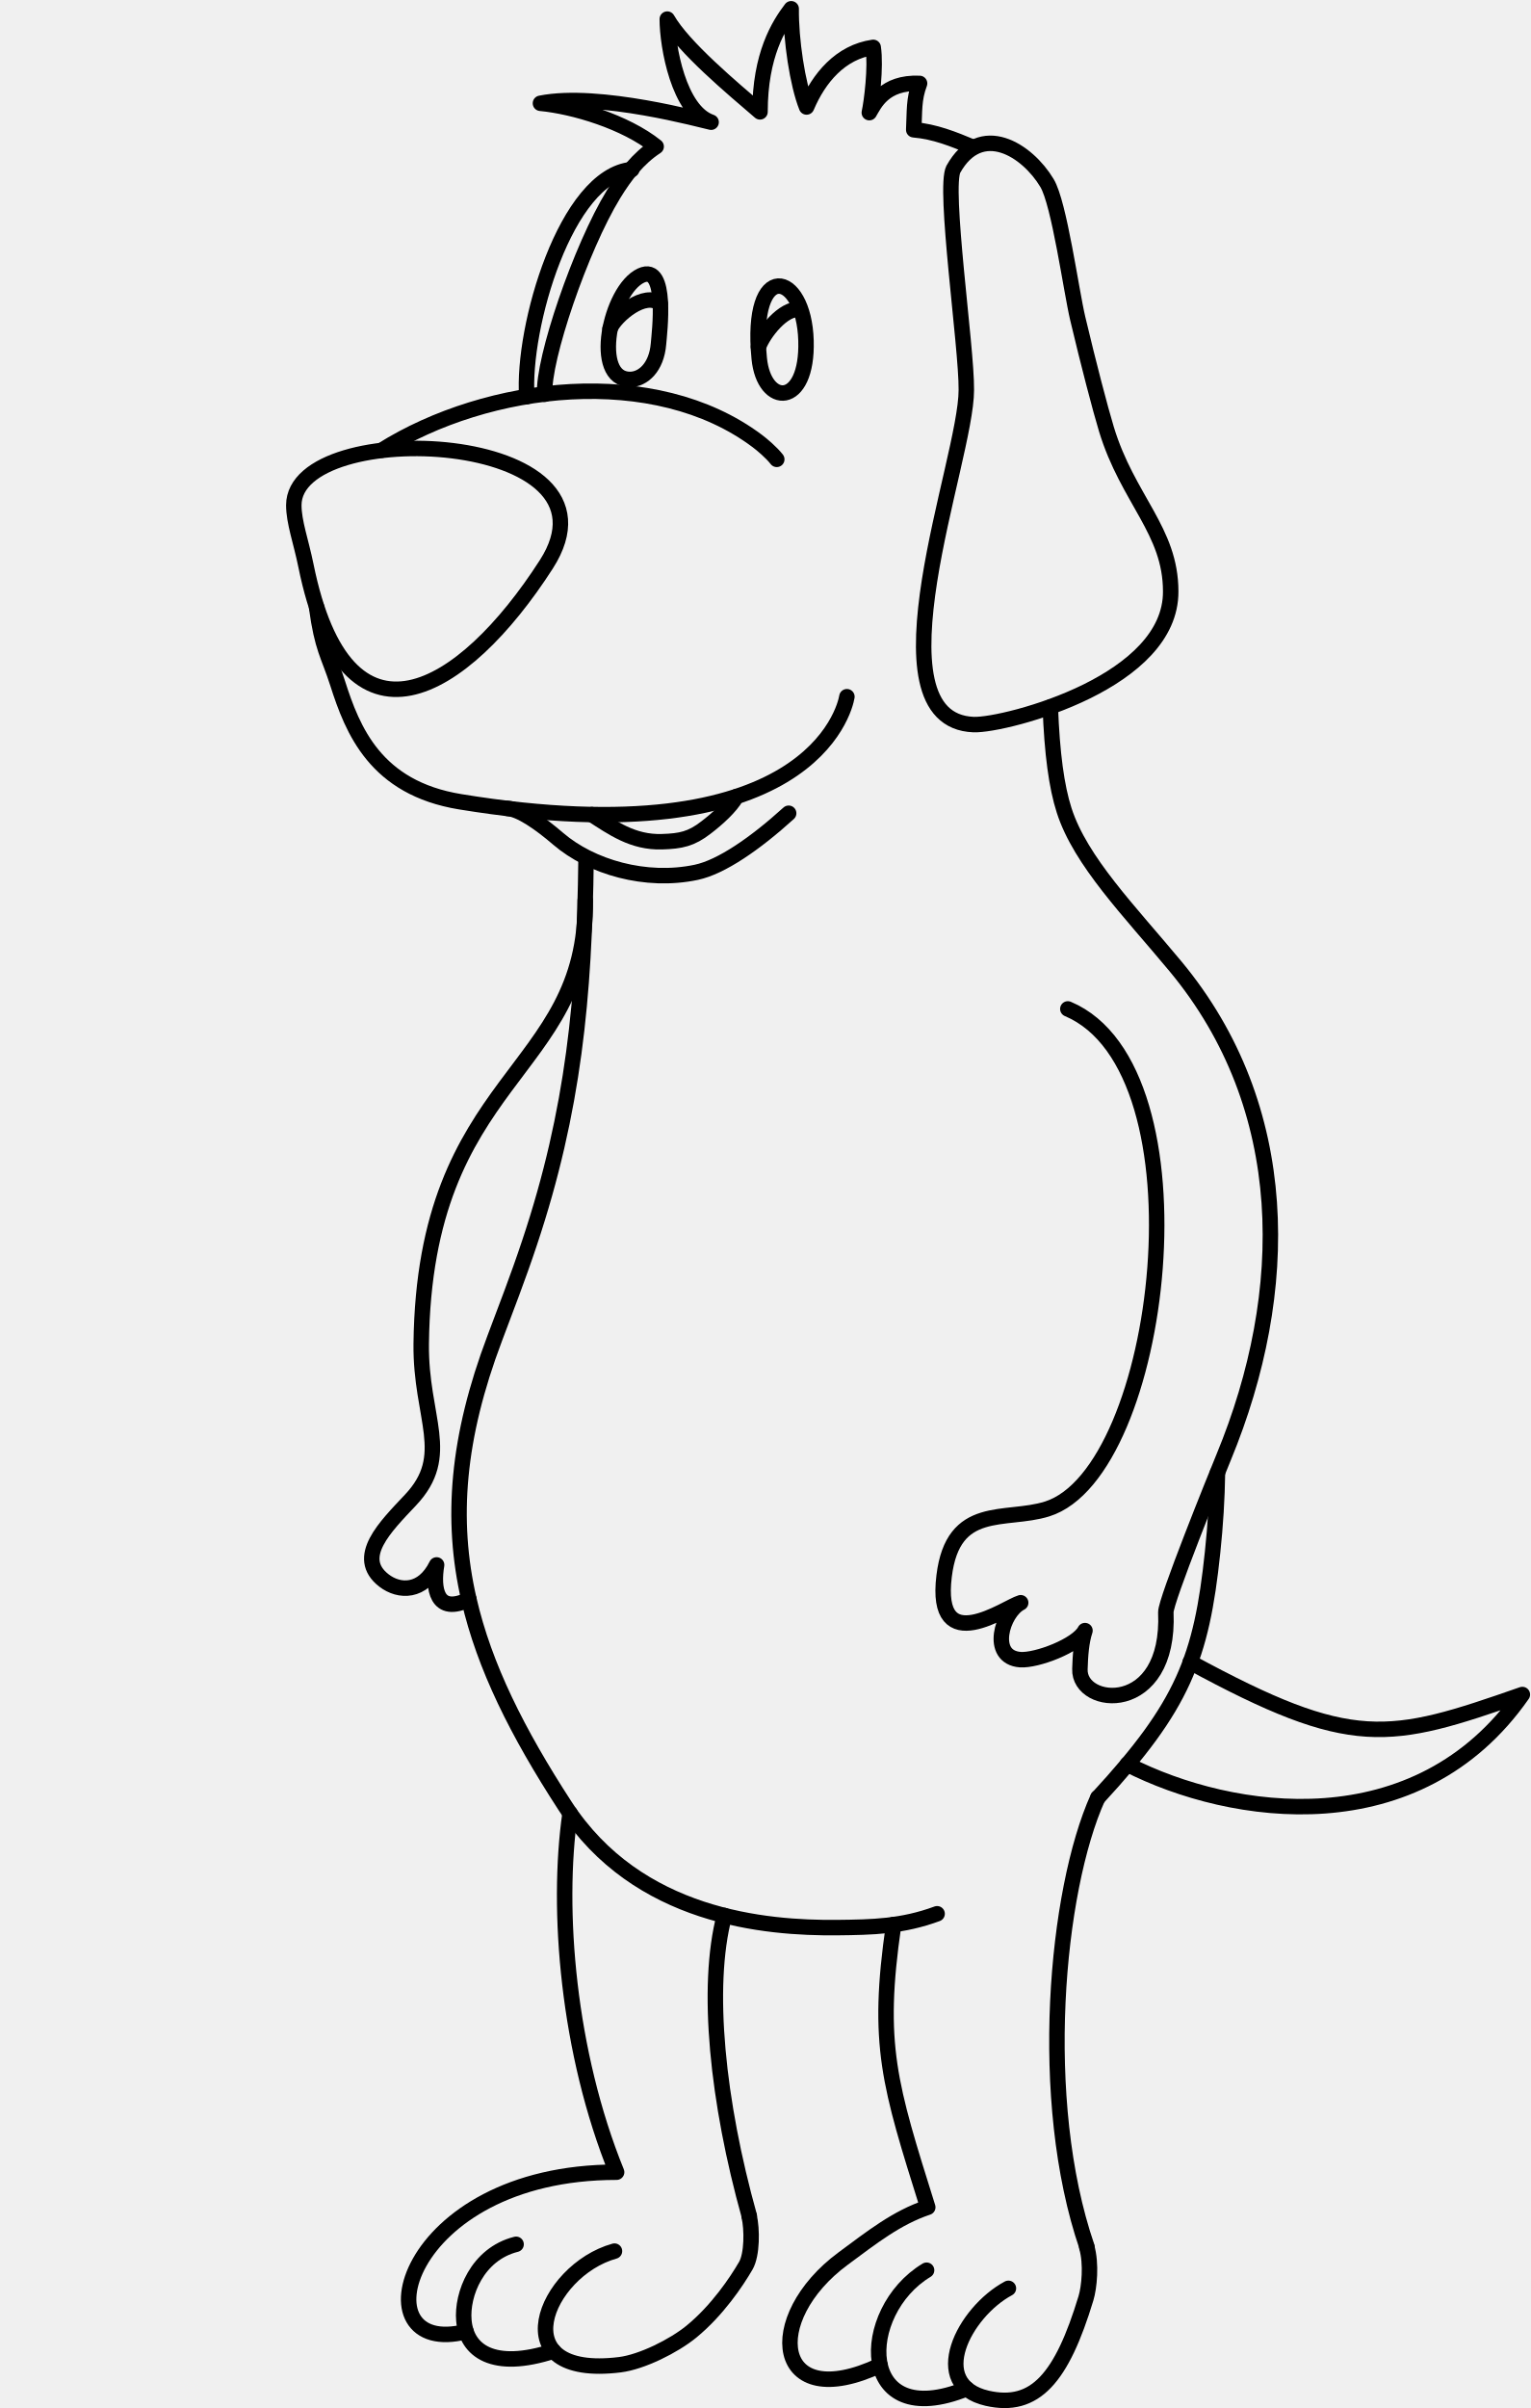
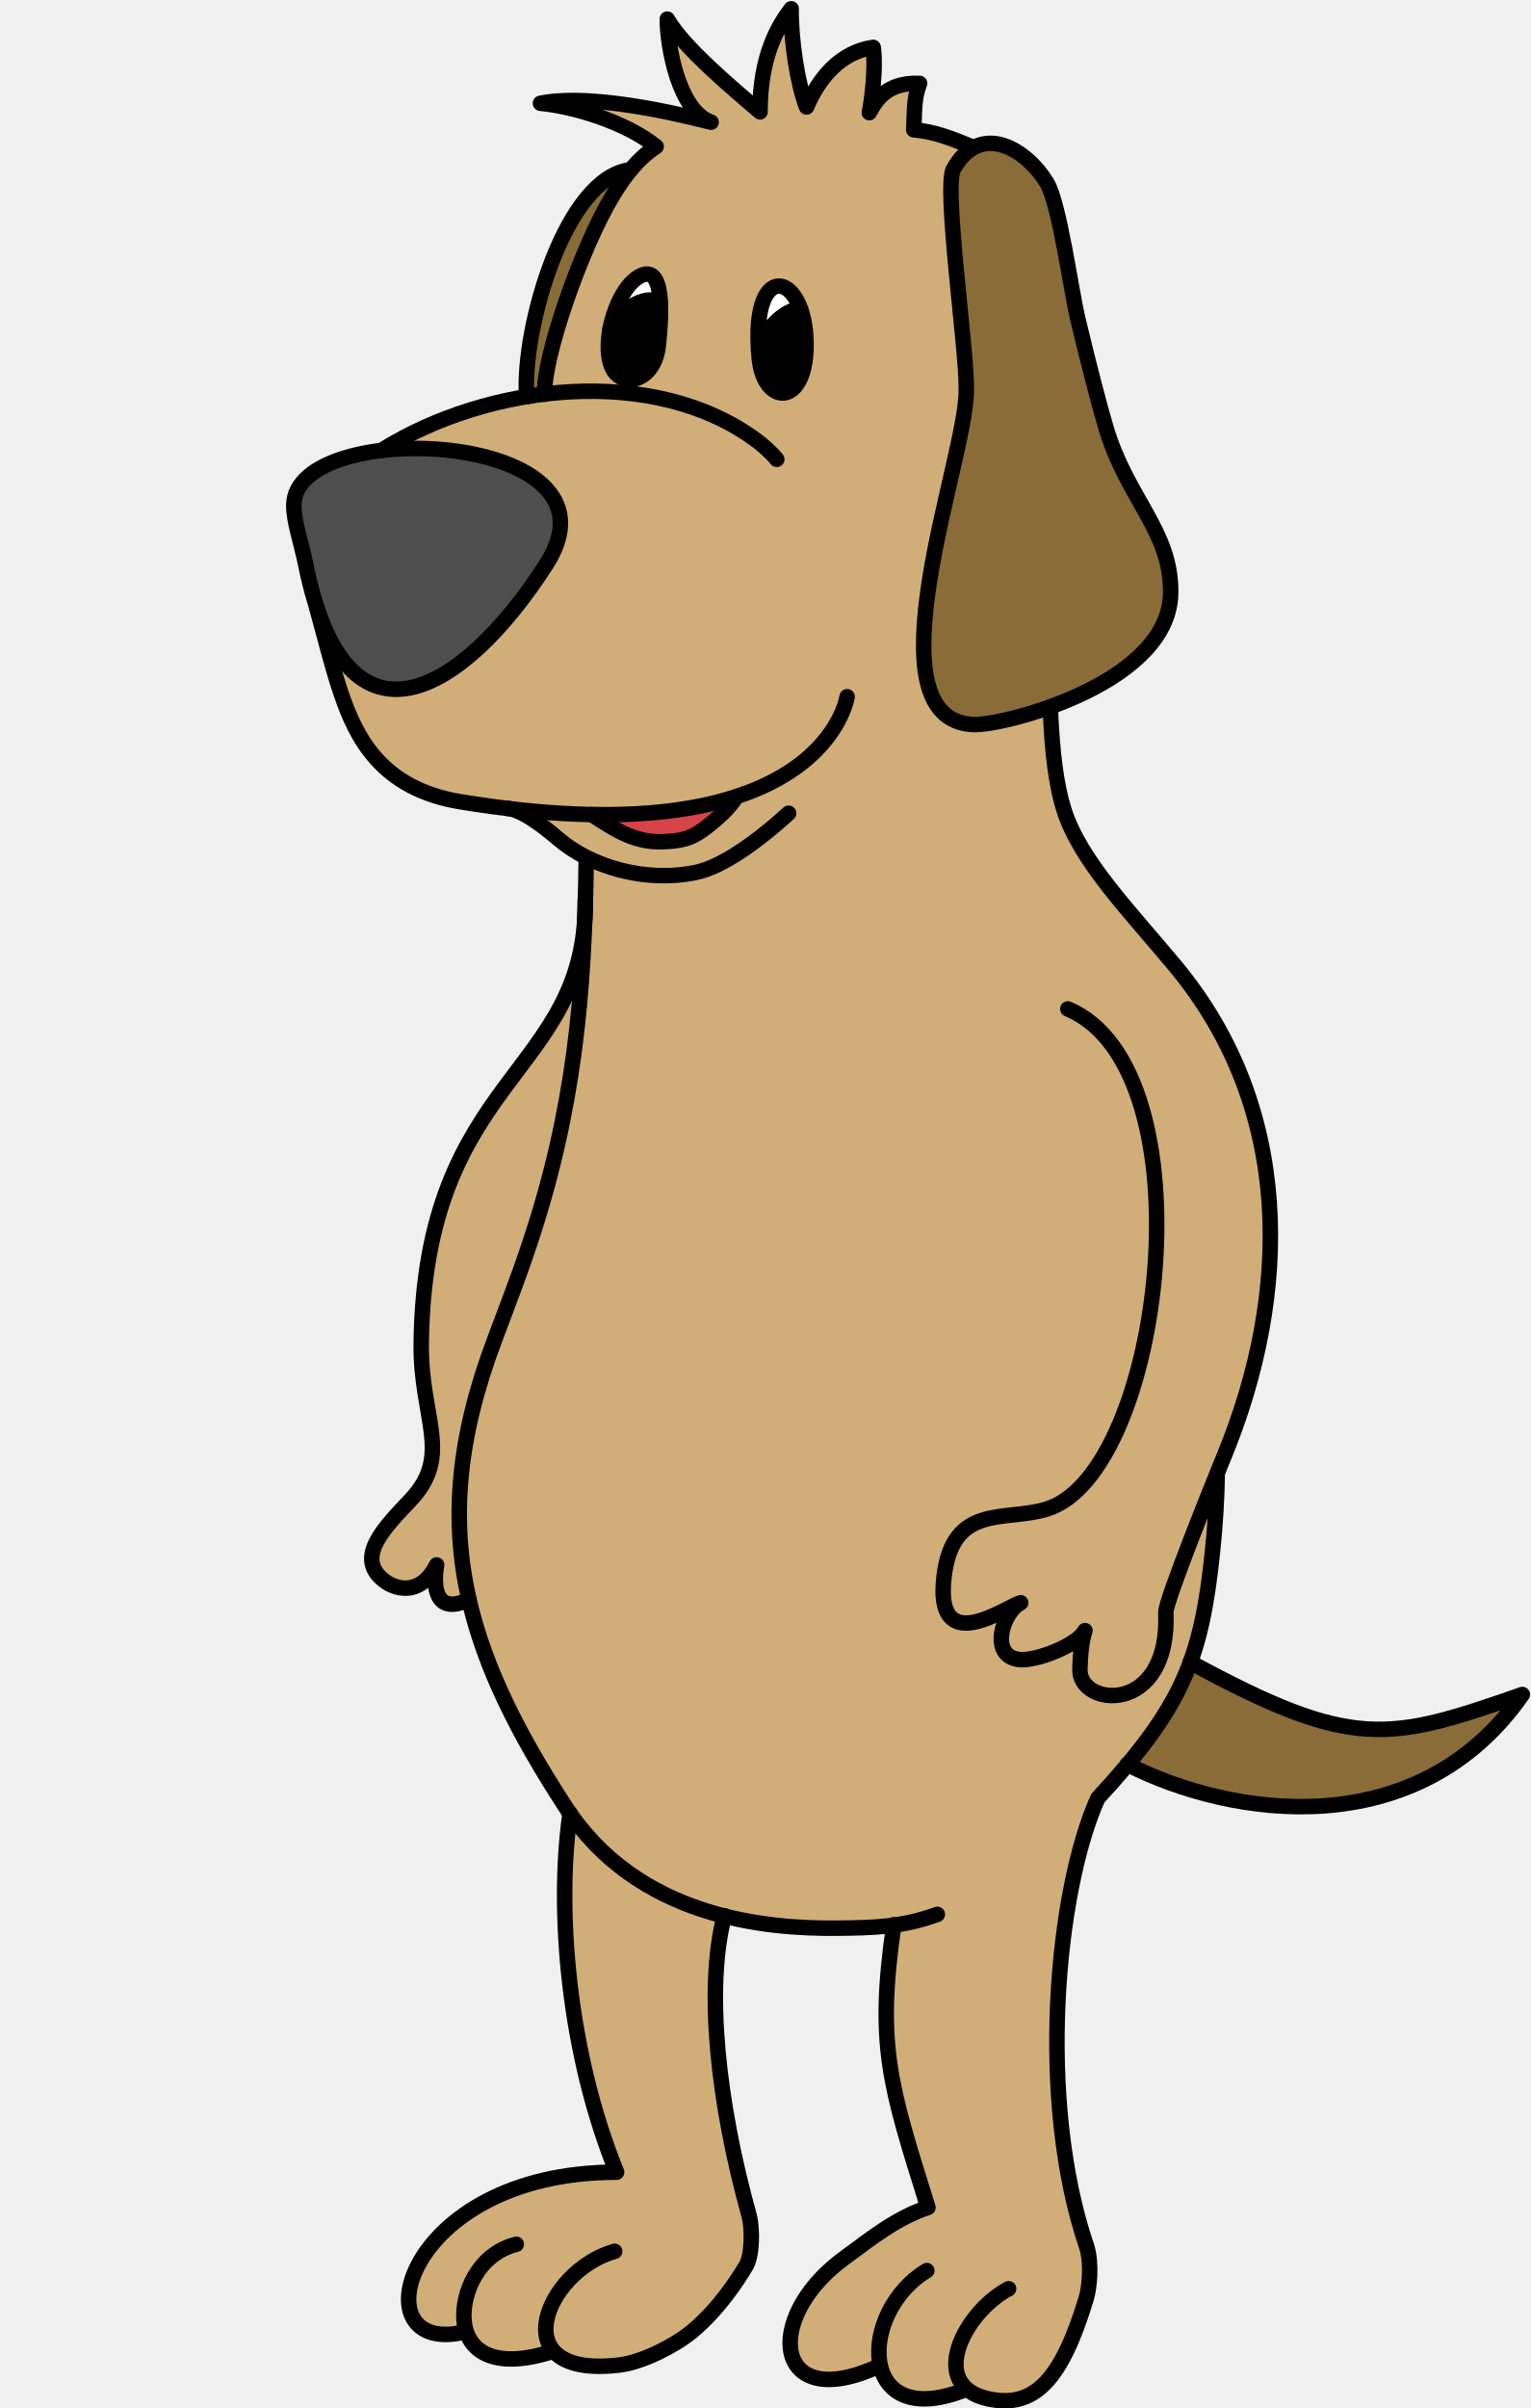
<svg xmlns="http://www.w3.org/2000/svg" xml:space="preserve" width="78.581mm" height="123.56mm" version="1.1" style="shape-rendering:geometricPrecision; text-rendering:geometricPrecision; image-rendering:optimizeQuality; fill-rule:evenodd; clip-rule:evenodd" viewBox="0 0 7858 12356">
  <defs>
    <style type="text/css">
   
    .str0 {stroke:black;stroke-width:79.37;stroke-linecap:round;stroke-linejoin:round}
-     .fil0 {fill:none}
+     .fil6 {fill:none}
+     .fil0 {fill:black}
+     .fil2 {fill:#4E4E4E}
+     .fil1 {fill:#896C37}
+     .fil5 {fill:#D1AE78}
+     .fil4 {fill:#D6444A}
+     .fil3 {fill:white}
   
  </style>
  </defs>
-   <g id="lineart">
-     <g id="_748520064">
-       <path class="fil0 str0" d="M3008 4408c-8,706 -63,1290 -290,1969 -60,181 -123,341 -179,491 -192,508 -227,928 -132,1340 79,343 248,681 493,1058 373,575 1032,628 1395,625 185,-2 336,-5 515,-71m1439 -2262c-2,131 -10,266 -25,407 -57,544 -153,788 -588,1259" />
-       <path class="fil0 str0" d="M5786 9053c539,275 1490,412 2028,-358 -687,240 -871,287 -1705,-166" />
-       <path class="fil0 str0" d="M5481 5177c738,311 491,2380 -107,2566 -215,67 -482,-31 -528,344 -53,431 320,157 393,137 -96,49 -164,280 -2,292 83,6 292,-72 332,-149 -19,56 -24,130 -26,197 -8,197 464,242 441,-291 -2,-58 256,-697 297,-796 351,-850 355,-1793 -247,-2518 -235,-283 -488,-539 -572,-801 -39,-121 -62,-291 -71,-530" />
-       <path class="fil0 str0" d="M2926 9305c-71,494 -11,1226 239,1841 -1107,0 -1332,961 -773,818" />
-       <path class="fil0 str0" d="M3718 9829c-97,368 -35,959 128,1542" />
-       <path class="fil0 str0" d="M2649 11516c-200,50 -280,258 -268,391 13,153 147,259 460,157" />
-       <path class="fil0 str0" d="M3154 11551c-359,100 -584,658 27,583 114,-14 279,-97 368,-170 133,-109 232,-257 279,-338 33,-57 33,-188 17,-255" />
-       <path class="fil0 str0" d="M4587 9875c-90,618 -22,822 175,1451 -159,53 -285,153 -434,263 -418,308 -358,805 189,548" />
-       <path class="fil0 str0" d="M5635 9224c-215,477 -314,1553 -56,2305" />
-       <path class="fil0 str0" d="M4756 11649c-353,212 -361,838 206,608" />
-       <path class="fil0 str0" d="M5176 11742c-229,123 -417,493 -109,564 246,56 383,-104 507,-513 17,-56 29,-177 4,-263" />
-       <path class="fil0 str0" d="M3038 4180c105,67 210,144 360,139 97,-3 150,-14 226,-73 59,-45 127,-107 155,-158" />
-       <path class="fil0 str0" d="M2604 4148c65,4 169,77 261,156 169,145 449,227 709,172 128,-27 302,-147 474,-303" />
-       <path class="fil0 str0" d="M1960 2310c545,-342 1401,-442 1927,-47 23,17 74,60 100,94" />
-       <path class="fil0 str0" d="M4995 756c-103,-43 -197,-81 -305,-90 5,-95 -1,-156 30,-238 -184,-8 -232,107 -258,150 12,-54 35,-234 20,-335 -168,24 -279,157 -342,306 -47,-117 -81,-348 -79,-504 -63,83 -160,236 -160,529 -141,-121 -394,-332 -476,-476 0,140 59,472 225,529 -41,-8 -575,-157 -876,-97 170,16 436,95 594,222 -92,60 -159,147 -219,245 -168,275 -364,848 -353,1026" />
-       <path class="fil0 str0" d="M3290 1414c-160,75 -254,535 -55,533 65,-1 135,-61 145,-183 4,-52 50,-415 -90,-350z" />
-       <path class="fil0 str0" d="M3131 1687c25,-65 181,-197 258,-128" />
-       <path class="fil0 str0" d="M3897 1839c-50,-509 230,-450 240,-91 10,343 -216,340 -240,91z" />
-       <path class="fil0 str0" d="M3893 1780c26,-71 127,-201 211,-192" />
-       <path class="fil0 str0" d="M3243 870c-338,30 -564,811 -539,1165" />
-       <path class="fil0 str0" d="M1625 3116c29,214 60,241 108,390 77,241 194,537 629,608 1788,292 1974,-472 1985,-539" />
-       <path class="fil0 str0" d="M2804 2896c-427,664 -1027,1024 -1234,5 -25,-123 -62,-222 -62,-309 2,-459 1740,-387 1296,304z" />
-       <path class="fil0 str0" d="M3004 4619c11,899 -826,896 -842,2277 -4,382 163,570 -55,801 -128,136 -290,294 -136,413 78,60 199,64 270,-80 -20,120 -2,259 166,177" />
-       <path class="fil0 str0" d="M4894 867c-26,47 -9,274 14,518 23,243 53,502 52,616 0,183 -129,598 -189,979 -60,384 -51,727 226,738 84,3 348,-55 583,-171 228,-113 430,-282 429,-512 0,-157 -55,-274 -123,-397 -69,-125 -152,-255 -207,-436 -31,-102 -92,-335 -147,-567 -34,-143 -95,-592 -158,-696 -101,-169 -340,-323 -481,-70z" />
-     </g>
+   <g id="Colours">
+     <path class="fil0" d="M3380 1764c2,-25 13,-119 10,-205 -77,-69 -233,63 -258,128 -25,132 -2,261 104,260 65,-1 135,-61 145,-183z" />
+     <path class="fil0" d="M4111 1588c-85,-9 -192,121 -218,192 1,19 2,38 4,59 25,249 250,252 240,-91 -2,-63 -12,-117 -27,-160z" />
+     <path class="fil1" d="M5679 2201c-31,-102 -92,-335 -147,-567 -34,-143 -95,-592 -158,-696 -79,-133 -244,-256 -379,-180 -37,21 -71,56 -101,110 -26,47 -9,274 14,518 23,243 53,502 52,616 0,183 -129,598 -189,979 -60,384 -51,727 226,738 62,3 220,-28 393,-90 63,-23 127,-49 190,-80 228,-113 430,-282 429,-512 0,-157 -55,-274 -123,-397 -69,-125 -152,-255 -207,-436z" />
+     <path class="fil1" d="M2795 2022c-11,-177 185,-751 353,-1026 27,-45 56,-87 88,-126 -335,38 -558,812 -534,1165 31,-5 61,-9 92,-13z" />
+     <path class="fil1" d="M7814 8695c-687,240 -871,287 -1705,-166l-1 2c0,0 0,0 0,0 -64,174 -162,331 -321,522l0 0c539,275 1490,412 2028,-358z" />
+     <path class="fil2" d="M1625 3116c245,745 785,391 1178,-221 292,-455 -362,-642 -843,-585 -249,29 -452,124 -453,281 0,87 37,186 62,309 16,81 35,153 56,216z" />
+     <path class="fil3" d="M3131 1687c25,-65 181,-197 258,-128 -4,-95 -26,-180 -100,-145 -76,35 -136,156 -159,273z" />
+     <path class="fil3" d="M4111 1588c-68,-192 -237,-171 -218,192 26,-71 133,-201 218,-192z" />
+     <path class="fil4" d="M3779 4088c-183,60 -424,98 -741,92 105,67 210,144 360,139 97,-3 150,-14 226,-73 59,-45 127,-107 155,-158z" />
+     <path class="fil5" d="M3718 9829c-282,-71 -579,-219 -792,-524 -71,494 -11,1226 239,1841 -1107,0 -1332,961 -773,818 40,120 176,188 448,100 53,60 160,93 340,71 114,-14 279,-97 368,-170 133,-109 232,-257 279,-338 33,-57 33,-188 17,-255 -162,-583 -224,-1174 -128,-1542z" />
+     <path class="fil5" d="M2718 6377c190,-569 260,-1071 282,-1634 -64,778 -823,839 -837,2152 -4,382 163,570 -55,801 -128,136 -290,294 -136,413 78,60 199,64 270,-80 -20,120 -2,259 165,177 -95,-412 -59,-832 132,-1340 56,-149 119,-310 179,-491z" />
+     <path class="fil5" d="M3038 4180c317,6 559,-32 741,-92 -29,51 -97,113 -155,158 -76,58 -130,69 -226,73 -150,5 -255,-72 -360,-139zm-39 572c0,-3 0,-5 1,-8 0,3 0,5 -1,8zm3282 2725c351,-850 355,-1793 -247,-2518 -235,-283 -488,-539 -572,-801 -39,-121 -62,-291 -71,-530 -173,62 -331,93 -393,90 -277,-11 -287,-354 -226,-738 60,-381 189,-796 189,-979 0,-114 -30,-373 -52,-616 -23,-244 -40,-471 -14,-518 30,-54 65,-90 101,-110 -103,-43 -197,-81 -305,-90 5,-95 -1,-156 30,-238 -184,-8 -232,107 -258,150 12,-54 35,-234 20,-335 -168,24 -279,157 -342,306 -47,-117 -81,-348 -79,-504 -63,83 -160,236 -160,529 -141,-121 -394,-332 -476,-476 0,140 59,472 225,529 -41,-8 -575,-157 -876,-97 170,16 436,95 594,222 -50,33 -92,73 -130,119 -32,39 -61,81 -88,126 -168,275 -364,848 -353,1026 -31,4 -62,8 -92,13 -270,45 -530,141 -743,275 481,-57 1136,130 843,585 -393,612 -933,966 -1178,221 40,144 77,299 125,440 78,230 207,491 613,558 84,14 164,25 241,34 4,0 7,1 11,1 65,11 163,80 250,154 42,36 90,68 144,95 -1,120 -4,238 -9,353 -23,558 -93,1063 -281,1626 -60,181 -123,341 -179,491 -192,508 -227,928 -132,1340 0,0 0,0 0,0 79,343 248,681 493,1058 9,13 18,27 27,39 213,305 510,453 792,524 216,54 422,63 576,61 105,-1 199,-2 293,-16 -90,618 -22,822 175,1451 -159,53 -285,153 -434,263 -418,308 -358,805 189,548 32,144 172,231 444,120 25,22 60,38 105,49 246,56 383,-104 507,-513 17,-56 29,-177 4,-263 -258,-752 -159,-1829 56,-2305 56,-61 106,-117 152,-171 0,0 0,0 0,0l1 -2c158,-189 256,-347 320,-520l0 0c60,-162 91,-337 115,-566 15,-141 23,-276 25,-407 15,-37 27,-66 33,-81zm-2901 -5713c-10,122 -80,182 -145,183 -106,1 -129,-127 -104,-260 22,-118 83,-238 159,-273 74,-34 96,50 100,145 4,86 -8,180 -10,205zm758 -16c10,343 -216,340 -240,91 -2,-20 -4,-40 -4,-59 -19,-363 150,-384 218,-192 15,43 25,97 27,160z" />
+     <path class="fil6 str0" d="M5786 9053c539,275 1490,412 2028,-358 -687,240 -871,287 -1705,-166" />
+     <path class="fil6 str0" d="M5481 5177c738,311 491,2380 -107,2566 -215,67 -482,-31 -528,344 -53,431 320,157 393,137 -96,49 -164,280 -2,292 83,6 292,-72 332,-149 -19,56 -24,130 -26,197 -8,197 464,242 441,-291 -2,-58 256,-697 297,-796 351,-850 355,-1793 -247,-2518 -235,-283 -488,-539 -572,-801 -39,-121 -62,-291 -71,-530m-803 6248c-90,618 -22,822 175,1451 -159,53 -285,153 -434,263 -418,308 -358,805 189,548m1730 -4578c-2,131 -10,266 -25,407 -57,544 -152,788 -588,1260 -215,477 -314,1553 -56,2305 25,86 13,207 -4,263 -124,408 -261,569 -507,513 -308,-71 -121,-441 109,-564m-420 -93c-353,212 -361,838 206,608m-1954 -7858c-8,706 -63,1299 -290,1979 -60,181 -123,341 -179,491 -192,508 -227,928 -132,1340 79,343 248,681 493,1058 373,575 1032,628 1395,625 185,-2 336,-5 515,-71" />
+     <path class="fil6 str0" d="M2926 9305c-71,494 -11,1226 239,1841 -1107,0 -1332,961 -773,818m1326 -2134c-97,368 -35,959 128,1542 16,67 16,199 -17,255 -47,80 -146,228 -279,338 -89,73 -254,156 -368,170 -611,75 -385,-483 -27,-583m-505 -36c-200,50 -280,258 -268,391 13,153 147,259 460,157" />
+     <path class="fil6 str0" d="M3038 4180c105,67 210,144 360,139 97,-3 150,-14 226,-73 59,-45 127,-107 155,-158" />
+     <path class="fil6 str0" d="M2604 4148c65,4 169,77 261,156 169,145 449,227 709,172 128,-27 302,-147 474,-303" />
+     <path class="fil6 str0" d="M3290 1414c-160,75 -254,535 -55,533 65,-1 135,-61 145,-183 4,-52 50,-415 -90,-350z" />
+     <path class="fil6 str0" d="M3131 1687c25,-65 181,-197 258,-128" />
+     <path class="fil6 str0" d="M3897 1839c-50,-509 230,-450 240,-91 10,343 -216,340 -240,91zm-4 -59c26,-71 133,-201 218,-192" />
+     <path class="fil6 str0" d="M3237 871c-335,38 -558,812 -534,1165 -24,-352 199,-1127 534,-1165z" />
+     <path class="fil6 str0" d="M1625 3116c40,144 77,299 125,440 78,230 207,491 613,558 1788,292 1974,-472 1985,-539m-2388 -1265c545,-342 1401,-442 1927,-47 23,17 74,60 100,94" />
+     <path class="fil6 str0" d="M2804 2896c-427,664 -1027,1024 -1234,5 -25,-123 -62,-222 -62,-309 2,-459 1740,-387 1296,304z" />
+     <path class="fil6 str0" d="M3004 4619c11,899 -826,896 -842,2277 -4,382 163,570 -55,801 -128,136 -290,294 -136,413 78,60 199,64 270,-80 -20,120 -2,259 166,177" />
+     <path class="fil6 str0" d="M4894 867c-26,47 -9,274 14,518 23,243 53,502 52,616 0,183 -129,598 -189,979 -60,384 -51,727 226,738 84,3 348,-55 583,-171 228,-113 430,-282 429,-512 0,-157 -55,-274 -123,-397 -69,-125 -152,-255 -207,-436 -31,-102 -92,-335 -147,-567 -34,-143 -95,-592 -158,-696 -101,-169 -340,-323 -481,-70z" />
+     <path class="fil6 str0" d="M4995 756c-103,-43 -197,-81 -305,-90 5,-95 -1,-156 30,-238 -184,-8 -232,107 -258,150 12,-54 35,-234 20,-335 -168,24 -279,157 -342,306 -47,-117 -81,-348 -79,-504 -63,83 -160,236 -160,529 -141,-121 -394,-332 -476,-476 0,140 59,472 225,529 -41,-8 -575,-157 -876,-97 170,16 436,95 594,222 -92,60 -159,147 -219,245 -168,275 -364,848 -353,1026" />
  </g>
</svg>
